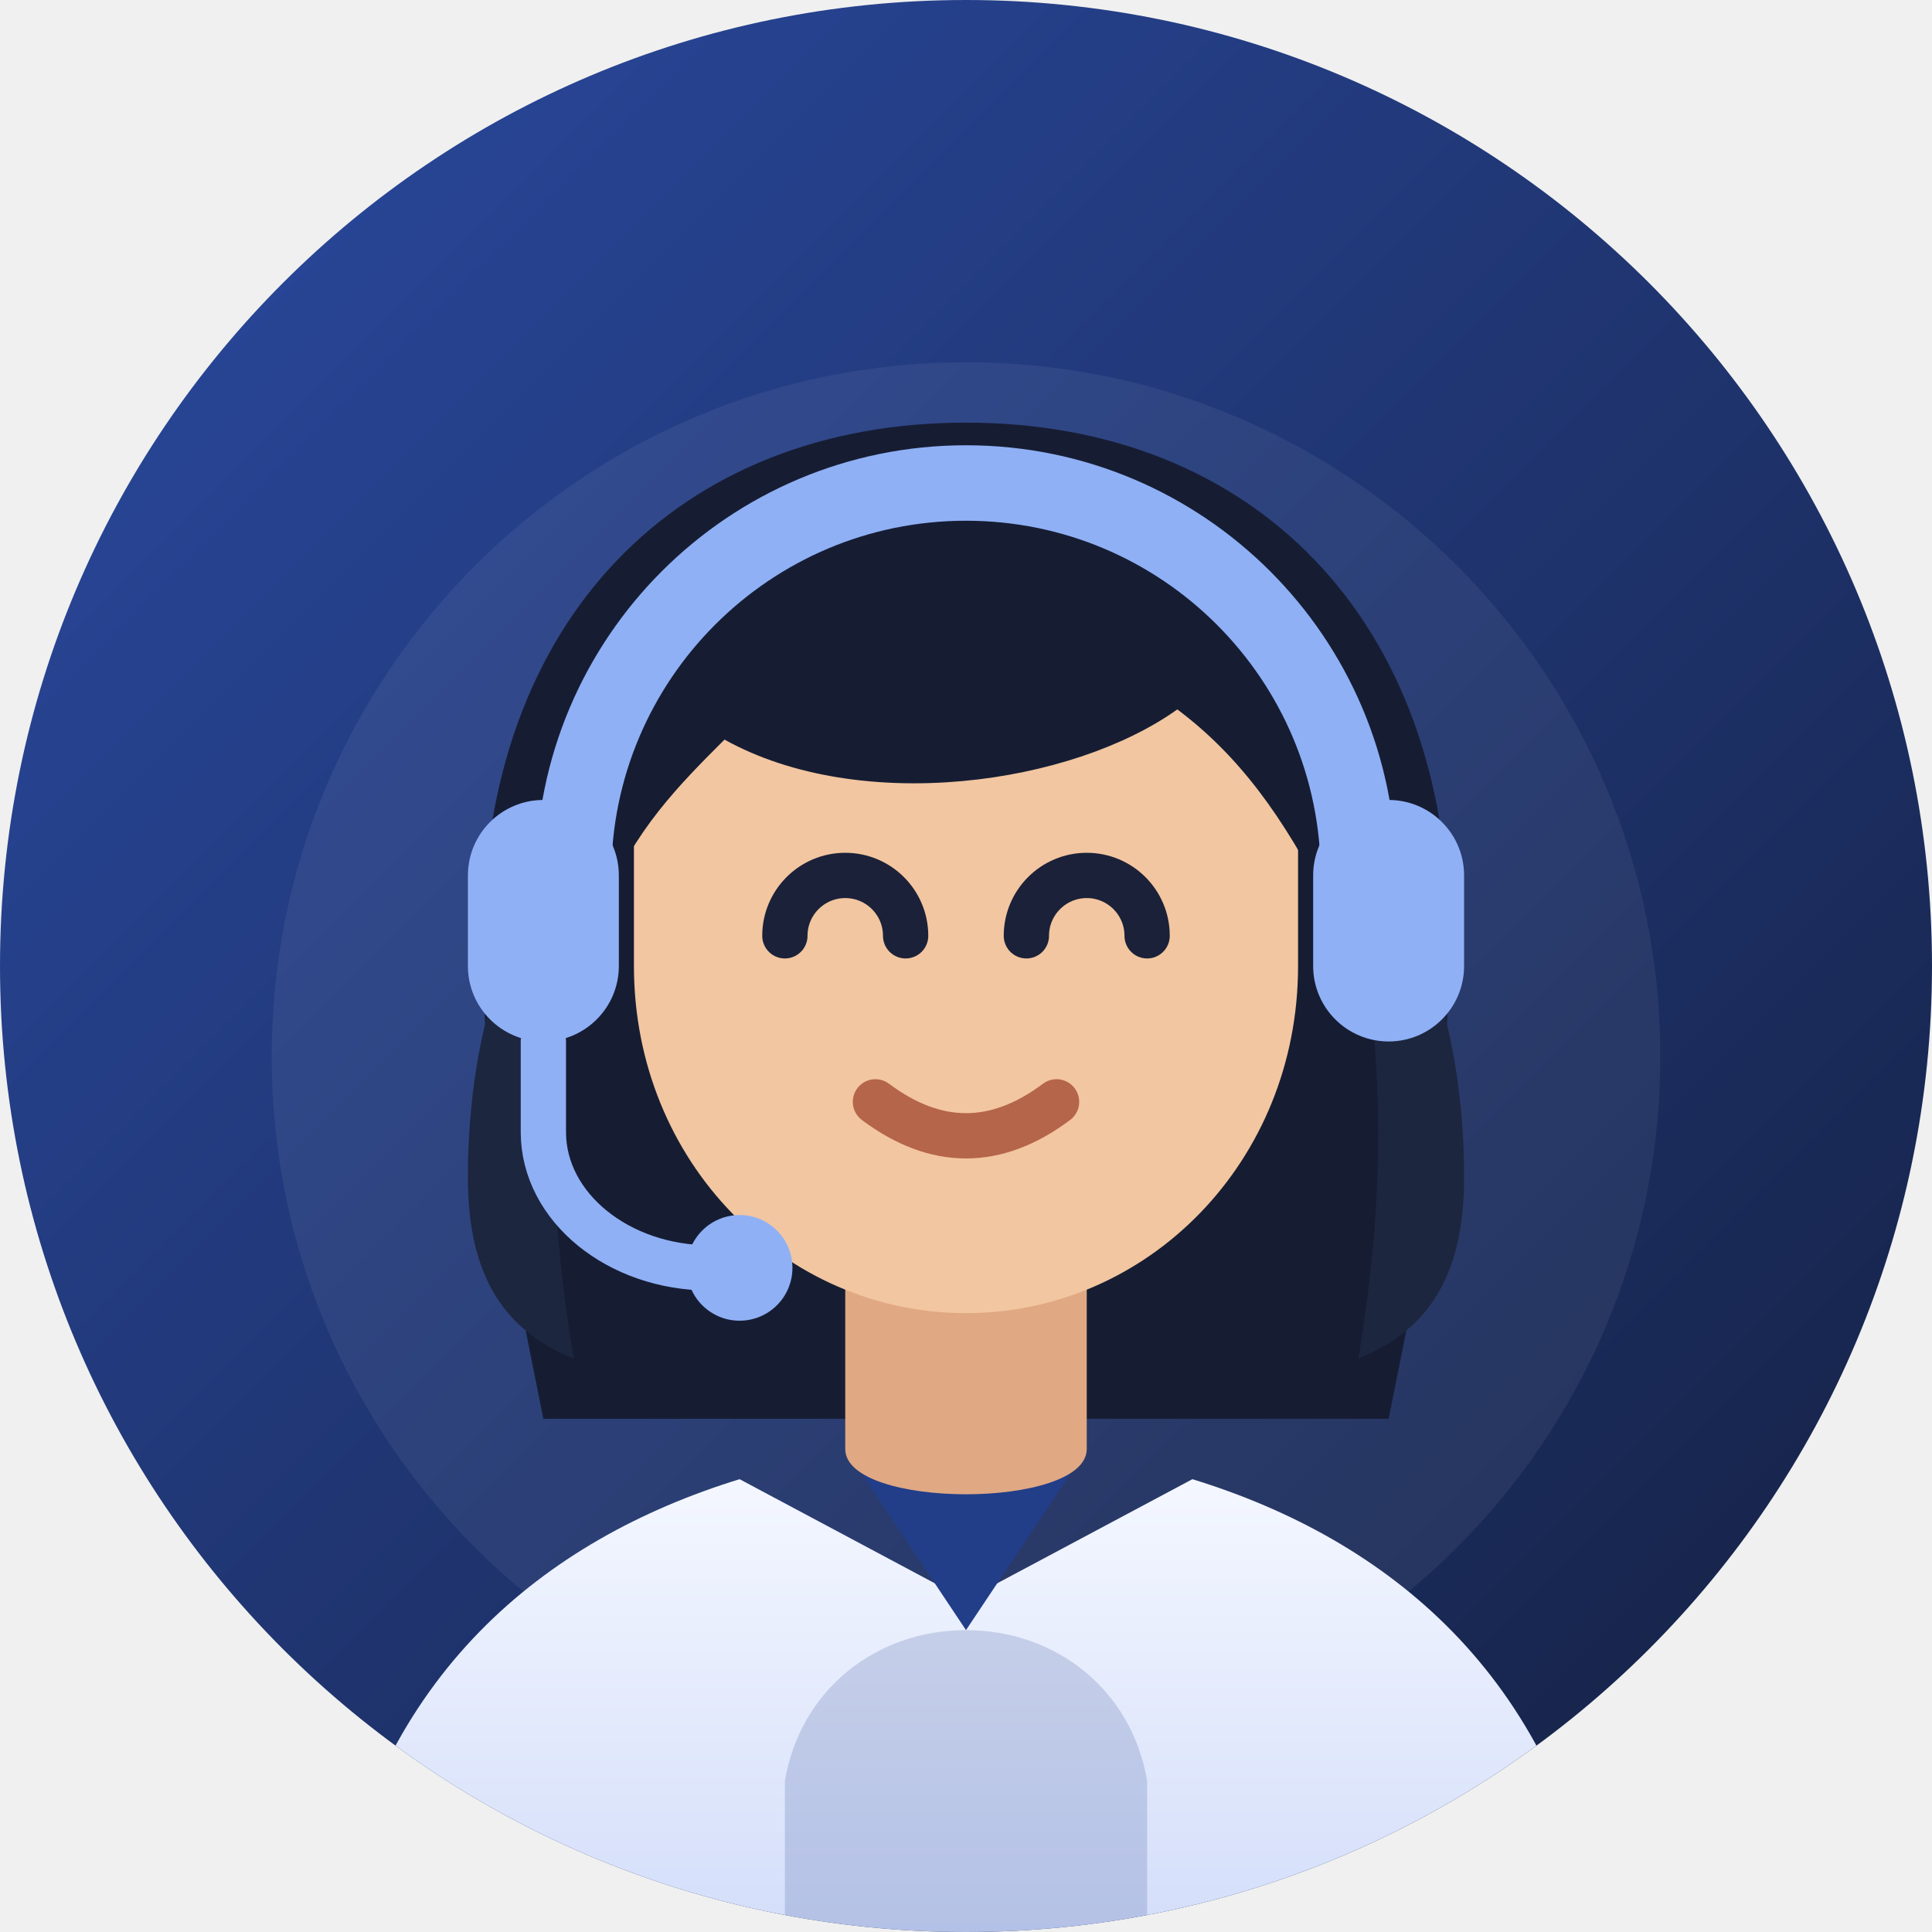
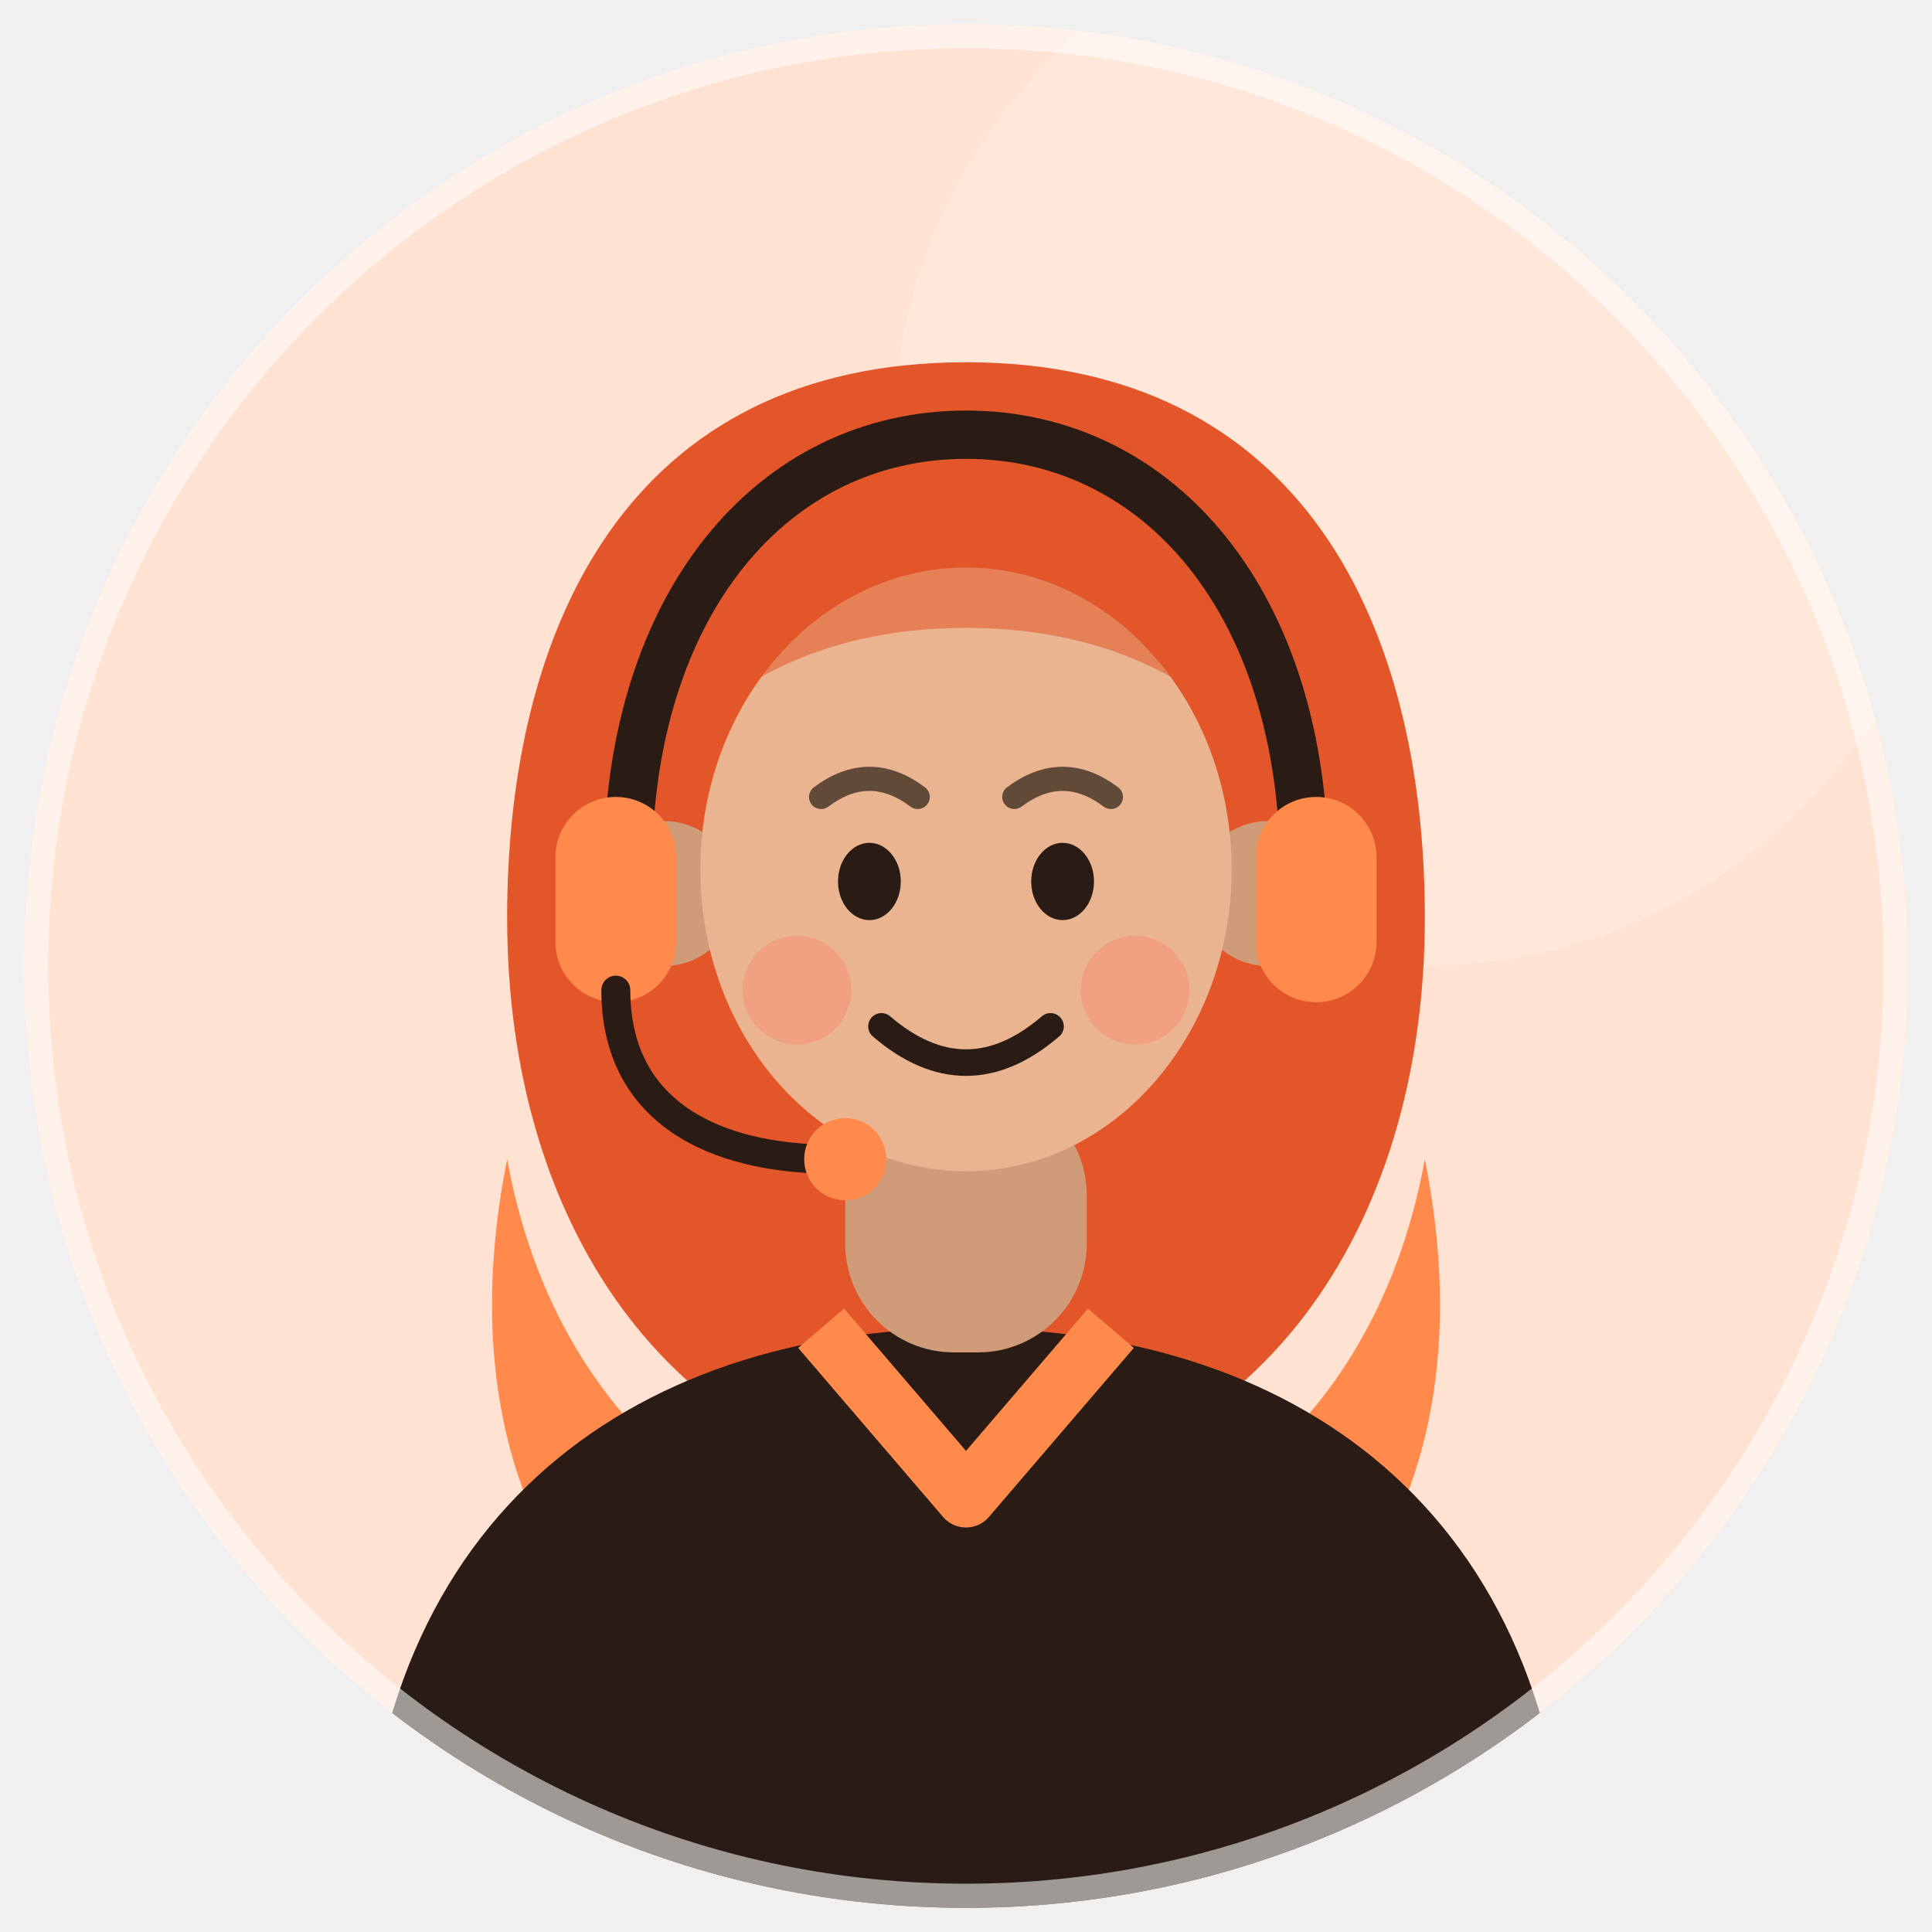
- <svg xmlns="http://www.w3.org/2000/svg" viewBox="0 0 128 128" role="img" width="128" height="128">
+ <svg xmlns="http://www.w3.org/2000/svg" viewBox="0 0 160 160" width="160" height="160" role="img">
  <defs>
-     <linearGradient id="aida-bg" x1="0" y1="0" x2="1" y2="1">
-       <stop offset="0" stop-color="#2b4ba3" />
-       <stop offset="1" stop-color="#141f3f" />
-     </linearGradient>
-     <linearGradient id="aida-suit" x1="0" y1="0" x2="0" y2="1">
-       <stop offset="0" stop-color="#f4f7ff" />
-       <stop offset="1" stop-color="#d4defa" />
-     </linearGradient>
-     <clipPath id="aida-clip">
-       <circle cx="64" cy="64" r="64" />
+     <clipPath id="ddn-clip-_R_0_">
+       <circle cx="80" cy="80" r="78" />
    </clipPath>
  </defs>
-   <g clip-path="url(#aida-clip)">
-     <circle cx="64" cy="64" r="64" fill="url(#aida-bg)" />
-     <circle cx="64" cy="70" r="46" fill="#ffffff" opacity=".06" />
-     <path d="M32 62c0-21 13-34 32-34s32 13 32 34c0 13-2 22-4 32H36c-2-10-4-19-4-32Z" fill="#161d33" />
-     <path d="M22 128c3-17 14-26 27-30l15 8 15-8c13 4 24 13 27 30Z" fill="url(#aida-suit)" />
-     <path d="M56 96h16l-8 12Z" fill="#223e89" />
-     <path d="M64 108c6 0 11 4 12 10v10H52v-10c1-6 6-10 12-10Z" fill="#223e89" opacity=".18" />
-     <path d="M56 82h16v14c0 4-16 4-16 0Z" fill="#e0a883" />
-     <path d="M42 56c0-13 10-22 22-22s22 9 22 22v8c0 13-10 23-22 23s-22-10-22-23Z" fill="#f2c6a0" />
-     <path d="M40 60c-1-18 9-28 24-28s25 10 24 28c-3-6-6-10-10-13-7 5-21 7-30 2-3 3-6 6-8 11Z" fill="#161d33" />
-     <path d="M40 54c-4 12-4 24-2 36-5-2-7-6-7-12 0-10 3-19 9-24Z" fill="#1d263f" />
-     <path d="M88 54c4 12 4 24 2 36 5-2 7-6 7-12 0-10-3-19-9-24Z" fill="#1d263f" />
-     <path d="M52 62a4 4 0 0 1 8 0" fill="none" stroke="#1b2138" stroke-width="3" stroke-linecap="round" />
-     <path d="M68 62a4 4 0 0 1 8 0" fill="none" stroke="#1b2138" stroke-width="3" stroke-linecap="round" />
-     <path d="M58 73c4 3 8 3 12 0" fill="none" stroke="#b5654a" stroke-width="3" stroke-linecap="round" />
-     <path d="M38 58a26 26 0 0 1 52 0" fill="none" stroke="#8fb0f5" stroke-width="5" stroke-linecap="round" />
-     <rect x="31" y="53" width="10" height="16" rx="5" fill="#8fb0f5" />
-     <rect x="87" y="53" width="10" height="16" rx="5" fill="#8fb0f5" />
-     <path d="M36 69v6c0 5 5 9 11 9" fill="none" stroke="#8fb0f5" stroke-width="3" stroke-linecap="round" />
-     <circle cx="49" cy="84" r="3.5" fill="#8fb0f5" />
+   <circle cx="80" cy="80" r="78" fill="#ffe2d1" />
+   <g clip-path="url(#ddn-clip-_R_0_)">
+     <circle cx="118" cy="36" r="44" fill="#fff" opacity=".18" />
+     <path d="M42 96c-6 30 10 50 38 52 28-2 44-22 38-52-4 22-20 34-38 34s-34-12-38-34z" fill="#ff8a4c" />
+     <path d="M80 30c-28 0-38 22-38 46 0 26 14 46 38 48 24-2 38-22 38-48 0-24-10-46-38-46z" fill="#e2562a" />
+     <path d="M30 160c0-34 22-50 50-50s50 16 50 50z" fill="#2a1c14" />
+     <path d="M68 110l12 14 12-14" fill="none" stroke="#ff8a4c" stroke-width="5" stroke-linejoin="round" />
+     <rect x="70" y="90" width="20" height="22" rx="9" fill="#cf9b79" />
+     <circle cx="55" cy="74" r="6" fill="#cf9b79" />
+     <circle cx="105" cy="74" r="6" fill="#cf9b79" />
+     <ellipse cx="80" cy="72" rx="22" ry="25" fill="#e9b48f" />
+     <path d="M54 64c4-18 14-26 26-26s22 8 26 26c-6-8-15-12-26-12s-20 4-26 12z" fill="#e2562a" opacity=".55" />
+     <path d="M68 66q4-3 8 0M84 66q4-3 8 0" fill="none" stroke="#2a1c14" stroke-width="2" stroke-linecap="round" opacity=".7" />
+     <ellipse cx="72" cy="73" rx="2.6" ry="3.2" fill="#2a1c14" />
+     <ellipse cx="88" cy="73" rx="2.6" ry="3.2" fill="#2a1c14" />
+     <circle cx="66" cy="82" r="4.5" fill="#ff7b6b" opacity=".35" />
+     <circle cx="94" cy="82" r="4.5" fill="#ff7b6b" opacity=".35" />
+     <path d="M73 85q7 6 14 0" fill="none" stroke="#2a1c14" stroke-width="2.2" stroke-linecap="round" />
+     <g>
+       <path d="M52 72c0-22 12-36 28-36s28 14 28 36" fill="none" stroke="#2a1c14" stroke-width="4" stroke-linecap="round" />
+       <rect x="46" y="66" width="10" height="17" rx="5" fill="#ff8a4c" />
+       <rect x="104" y="66" width="10" height="17" rx="5" fill="#ff8a4c" />
+       <path d="M51 82c0 10 8 14 18 14" fill="none" stroke="#2a1c14" stroke-width="2.4" stroke-linecap="round" />
+       <circle cx="70" cy="96" r="3.4" fill="#ff8a4c" />
+     </g>
  </g>
+   <circle cx="80" cy="80" r="77" fill="none" stroke="#fff" stroke-opacity=".55" stroke-width="2" />
</svg>
